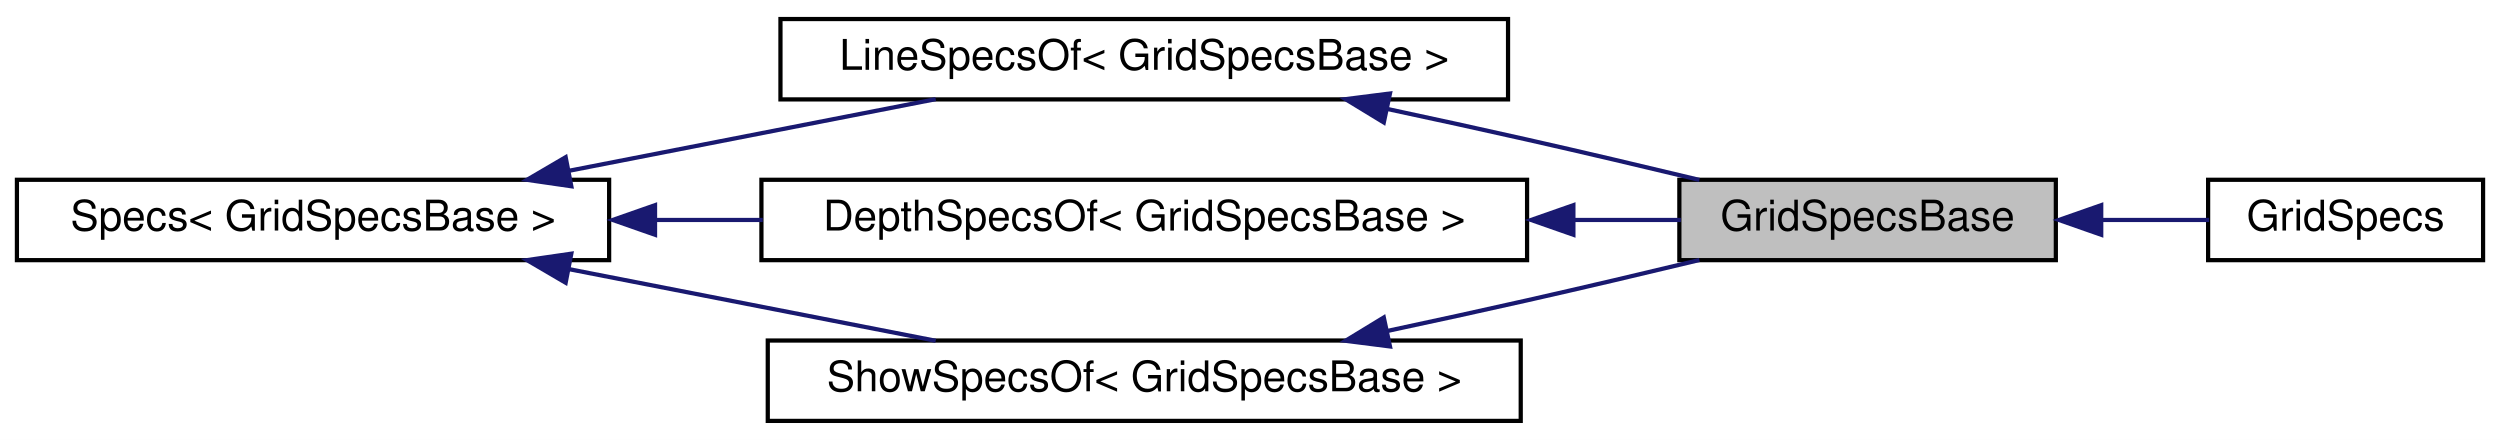
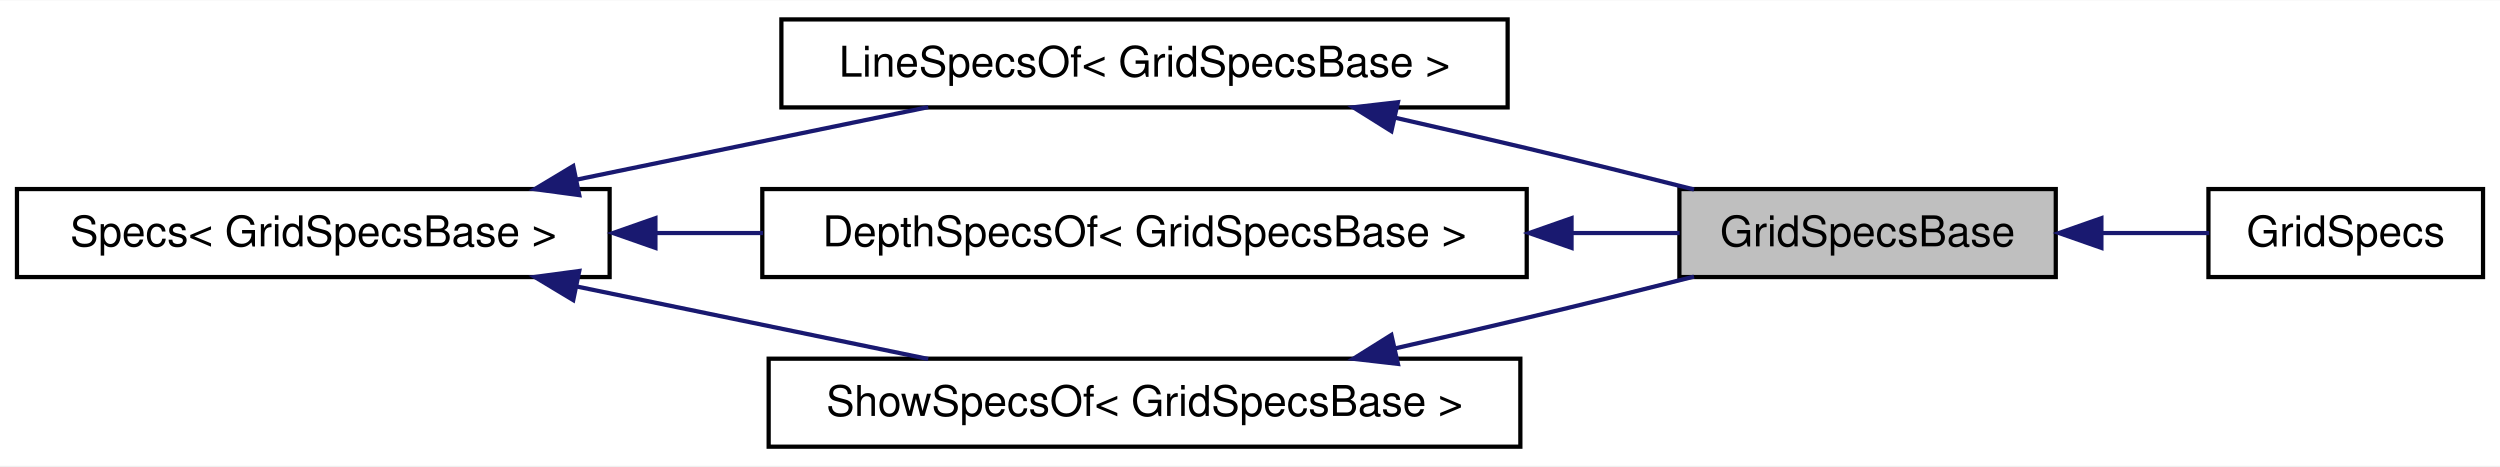
- <svg xmlns="http://www.w3.org/2000/svg" xmlns:xlink="http://www.w3.org/1999/xlink" width="591pt" height="104pt" viewBox="0.00 0.00 591.00 104.00">
-   <g id="graph0" class="graph" transform="scale(1 1) rotate(0) translate(4 100)">
-     <polygon fill="white" stroke="none" points="-4,4 -4,-100 587,-100 587,4 -4,4" />
+ <svg xmlns="http://www.w3.org/2000/svg" xmlns:xlink="http://www.w3.org/1999/xlink" width="590pt" height="110pt" viewBox="0.00 0.00 589.50 109.75">
+   <g id="graph0" class="graph" transform="scale(1 1) rotate(0) translate(4 105.75)">
+     <polygon fill="white" stroke="none" points="-4,4 -4,-105.75 585.5,-105.75 585.5,4 -4,4" />
    <g id="node1" class="node">
      <g id="a_node1">
        <a xlink:title="The class used to specify options for grid lines along axis tics (major or minor).">
-           <polygon fill="#bfbfbf" stroke="black" points="393,-38.5 393,-57.5 482,-57.5 482,-38.5 393,-38.5" />
-           <text text-anchor="middle" x="437.5" y="-45.5" font-family="Helvetica,sans-Serif" font-size="10.00">GridSpecsBase</text>
+           <polygon fill="#bfbfbf" stroke="black" points="392,-40.5 392,-61.25 480.75,-61.25 480.75,-40.5 392,-40.5" />
+           <text text-anchor="middle" x="436.38" y="-47.75" font-family="Helvetica,sans-Serif" font-size="10.00">GridSpecsBase</text>
        </a>
      </g>
    </g>
    <g id="node6" class="node">
      <g id="a_node6">
        <a xlink:href="classsciplot_1_1GridSpecs.html" target="_top" xlink:title="The class used to specify options for grid.">
-           <polygon fill="white" stroke="black" points="518,-38.5 518,-57.5 583,-57.5 583,-38.5 518,-38.5" />
-           <text text-anchor="middle" x="550.5" y="-45.5" font-family="Helvetica,sans-Serif" font-size="10.00">GridSpecs</text>
+           <polygon fill="white" stroke="black" points="516.75,-40.5 516.75,-61.25 581.5,-61.25 581.5,-40.5 516.75,-40.5" />
+           <text text-anchor="middle" x="549.12" y="-47.75" font-family="Helvetica,sans-Serif" font-size="10.00">GridSpecs</text>
        </a>
      </g>
    </g>
    <g id="edge7" class="edge">
-       <path fill="none" stroke="midnightblue" d="M492.73,-48C501.48,-48 510.27,-48 518.24,-48" />
-       <polygon fill="midnightblue" stroke="midnightblue" points="492.73,-44.5 482.73,-48 492.73,-51.5 492.73,-44.5" />
+       <path fill="none" stroke="midnightblue" d="M491.48,-50.88C500.21,-50.88 508.99,-50.88 516.93,-50.88" />
+       <polygon fill="midnightblue" stroke="midnightblue" points="491.51,-47.38 481.51,-50.88 491.51,-54.38 491.51,-47.38" />
    </g>
    <g id="node2" class="node">
      <g id="a_node2">
        <a xlink:href="classsciplot_1_1LineSpecsOf.html" target="_top" xlink:title=" ">
-           <polygon fill="white" stroke="black" points="180.5,-76.5 180.5,-95.5 352.5,-95.5 352.5,-76.5 180.5,-76.5" />
-           <text text-anchor="middle" x="266.5" y="-83.5" font-family="Helvetica,sans-Serif" font-size="10.00">LineSpecsOf&lt; GridSpecsBase &gt;</text>
+           <polygon fill="white" stroke="black" points="180.25,-80.5 180.25,-101.25 351.5,-101.25 351.5,-80.5 180.25,-80.5" />
+           <text text-anchor="middle" x="265.88" y="-87.75" font-family="Helvetica,sans-Serif" font-size="10.00">LineSpecsOf&lt; GridSpecsBase &gt;</text>
        </a>
      </g>
    </g>
    <g id="edge1" class="edge">
-       <path fill="none" stroke="midnightblue" d="M323.54,-74.33C334.64,-71.96 346.2,-69.44 357,-67 370.29,-64 384.79,-60.58 397.73,-57.47" />
-       <polygon fill="midnightblue" stroke="midnightblue" points="323.13,-71.05 314.08,-76.56 324.59,-77.9 323.13,-71.05" />
+       <path fill="none" stroke="midnightblue" d="M324.79,-78.11C335.19,-75.75 345.92,-73.27 356,-70.88 368.86,-67.81 382.85,-64.34 395.45,-61.15" />
+       <polygon fill="midnightblue" stroke="midnightblue" points="324.09,-74.9 315.11,-80.52 325.63,-81.73 324.09,-74.9" />
    </g>
    <g id="node3" class="node">
      <g id="a_node3">
        <a xlink:href="classsciplot_1_1Specs.html" target="_top" xlink:title=" ">
-           <polygon fill="white" stroke="black" points="0,-38.5 0,-57.5 140,-57.5 140,-38.5 0,-38.5" />
-           <text text-anchor="middle" x="70" y="-45.5" font-family="Helvetica,sans-Serif" font-size="10.00">Specs&lt; GridSpecsBase &gt;</text>
+           <polygon fill="white" stroke="black" points="0,-40.5 0,-61.25 139.75,-61.25 139.75,-40.5 0,-40.5" />
+           <text text-anchor="middle" x="69.88" y="-47.75" font-family="Helvetica,sans-Serif" font-size="10.00">Specs&lt; GridSpecsBase &gt;</text>
        </a>
      </g>
    </g>
    <g id="edge2" class="edge">
-       <path fill="none" stroke="midnightblue" d="M130.37,-59.6C158.2,-65.04 190.93,-71.43 217.2,-76.56" />
-       <polygon fill="midnightblue" stroke="midnightblue" points="131.06,-55.97 120.58,-57.49 129.72,-62.84 131.06,-55.97" />
+       <path fill="none" stroke="midnightblue" d="M131.51,-63.38C158.3,-68.9 189.43,-75.32 214.87,-80.57" />
+       <polygon fill="midnightblue" stroke="midnightblue" points="132.59,-59.82 122.09,-61.23 131.17,-66.68 132.59,-59.82" />
    </g>
    <g id="node4" class="node">
      <g id="a_node4">
        <a xlink:href="classsciplot_1_1DepthSpecsOf.html" target="_top" xlink:title=" ">
-           <polygon fill="white" stroke="black" points="176,-38.5 176,-57.5 357,-57.5 357,-38.5 176,-38.5" />
-           <text text-anchor="middle" x="266.5" y="-45.5" font-family="Helvetica,sans-Serif" font-size="10.00">DepthSpecsOf&lt; GridSpecsBase &gt;</text>
+           <polygon fill="white" stroke="black" points="175.75,-40.5 175.75,-61.25 356,-61.25 356,-40.5 175.75,-40.5" />
+           <text text-anchor="middle" x="265.88" y="-47.75" font-family="Helvetica,sans-Serif" font-size="10.00">DepthSpecsOf&lt; GridSpecsBase &gt;</text>
        </a>
      </g>
    </g>
    <g id="edge4" class="edge">
-       <path fill="none" stroke="midnightblue" d="M150.78,-48C159.2,-48 167.79,-48 176.31,-48" />
-       <polygon fill="midnightblue" stroke="midnightblue" points="150.85,-44.5 140.85,-48 150.85,-51.5 150.85,-44.5" />
+       <path fill="none" stroke="midnightblue" d="M150.45,-50.88C158.85,-50.88 167.42,-50.88 175.91,-50.88" />
+       <polygon fill="midnightblue" stroke="midnightblue" points="150.55,-47.38 140.55,-50.88 150.55,-54.38 150.55,-47.38" />
    </g>
    <g id="node5" class="node">
      <g id="a_node5">
        <a xlink:href="classsciplot_1_1ShowSpecsOf.html" target="_top" xlink:title=" ">
-           <polygon fill="white" stroke="black" points="177.5,-0.5 177.5,-19.5 355.5,-19.5 355.5,-0.5 177.5,-0.5" />
-           <text text-anchor="middle" x="266.5" y="-7.5" font-family="Helvetica,sans-Serif" font-size="10.00">ShowSpecsOf&lt; GridSpecsBase &gt;</text>
+           <polygon fill="white" stroke="black" points="177.25,-0.5 177.25,-21.25 354.5,-21.25 354.5,-0.5 177.25,-0.5" />
+           <text text-anchor="middle" x="265.88" y="-7.75" font-family="Helvetica,sans-Serif" font-size="10.00">ShowSpecsOf&lt; GridSpecsBase &gt;</text>
        </a>
      </g>
    </g>
    <g id="edge6" class="edge">
-       <path fill="none" stroke="midnightblue" d="M130.37,-36.4C158.2,-30.96 190.93,-24.57 217.2,-19.44" />
-       <polygon fill="midnightblue" stroke="midnightblue" points="129.72,-33.16 120.58,-38.51 131.06,-40.03 129.72,-33.16" />
+       <path fill="none" stroke="midnightblue" d="M131.51,-38.37C158.3,-32.85 189.43,-26.43 214.87,-21.18" />
+       <polygon fill="midnightblue" stroke="midnightblue" points="131.17,-35.07 122.09,-40.52 132.59,-41.93 131.17,-35.07" />
    </g>
    <g id="edge3" class="edge">
-       <path fill="none" stroke="midnightblue" d="M367.87,-48C376.75,-48 385.38,-48 393.36,-48" />
-       <polygon fill="midnightblue" stroke="midnightblue" points="367.95,-44.5 357.95,-48 367.95,-51.5 367.95,-44.5" />
+       <path fill="none" stroke="midnightblue" d="M366.51,-50.88C375.4,-50.88 384.06,-50.88 392.06,-50.88" />
+       <polygon fill="midnightblue" stroke="midnightblue" points="366.57,-47.38 356.57,-50.88 366.57,-54.38 366.57,-47.38" />
    </g>
    <g id="edge5" class="edge">
-       <path fill="none" stroke="midnightblue" d="M323.54,-21.67C334.64,-24.04 346.2,-26.56 357,-29 370.29,-32 384.79,-35.42 397.73,-38.53" />
-       <polygon fill="midnightblue" stroke="midnightblue" points="324.59,-18.1 314.08,-19.44 323.13,-24.95 324.59,-18.1" />
+       <path fill="none" stroke="midnightblue" d="M324.79,-23.64C335.19,-26 345.92,-28.48 356,-30.88 368.86,-33.94 382.85,-37.41 395.45,-40.6" />
+       <polygon fill="midnightblue" stroke="midnightblue" points="325.63,-20.02 315.11,-21.23 324.09,-26.85 325.63,-20.02" />
    </g>
  </g>
</svg>
